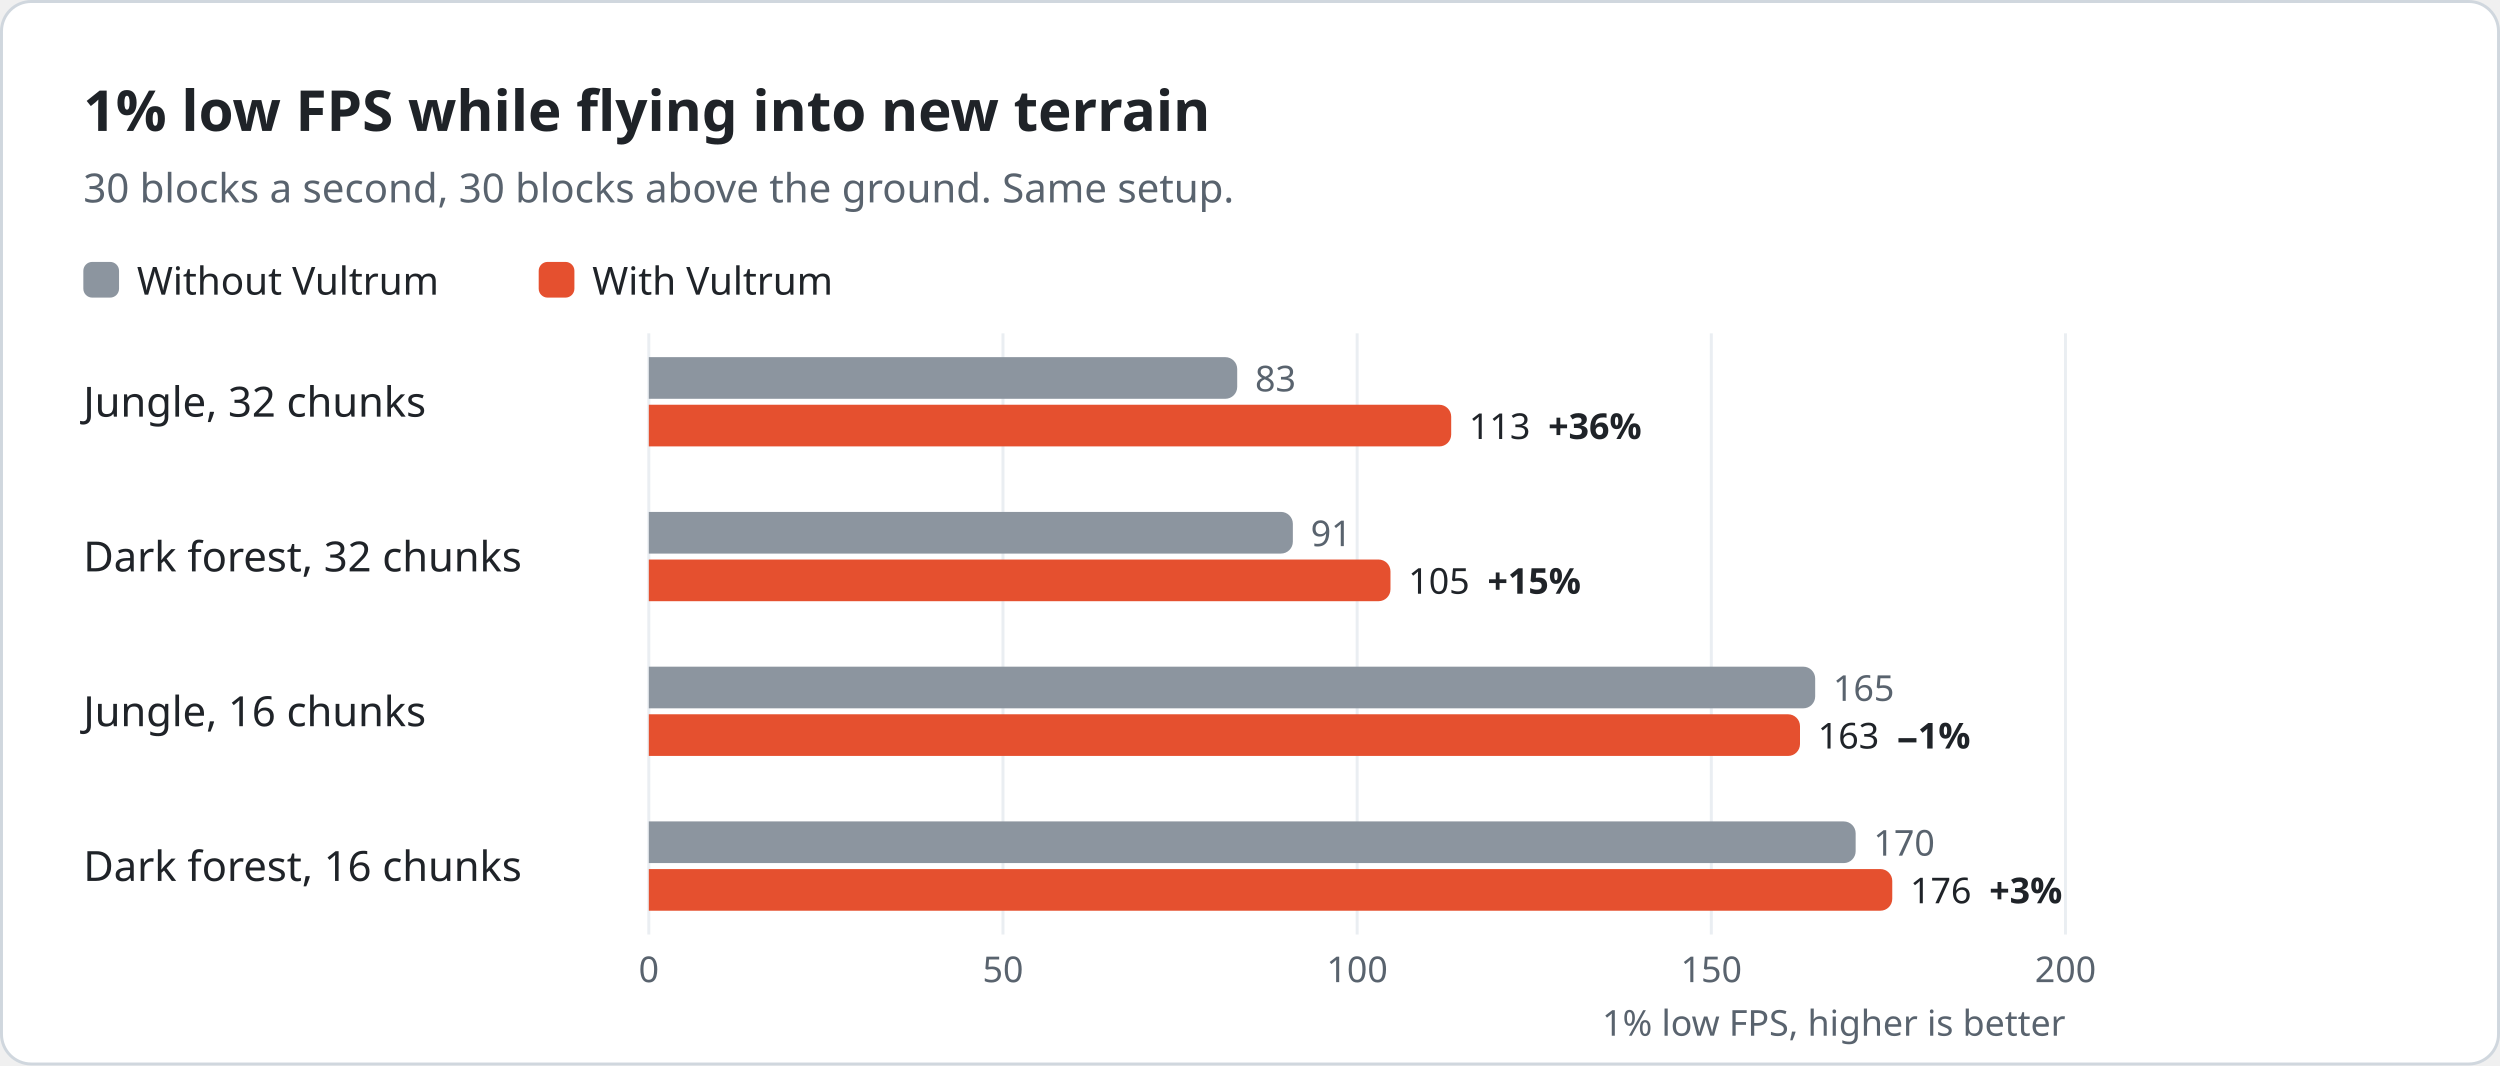
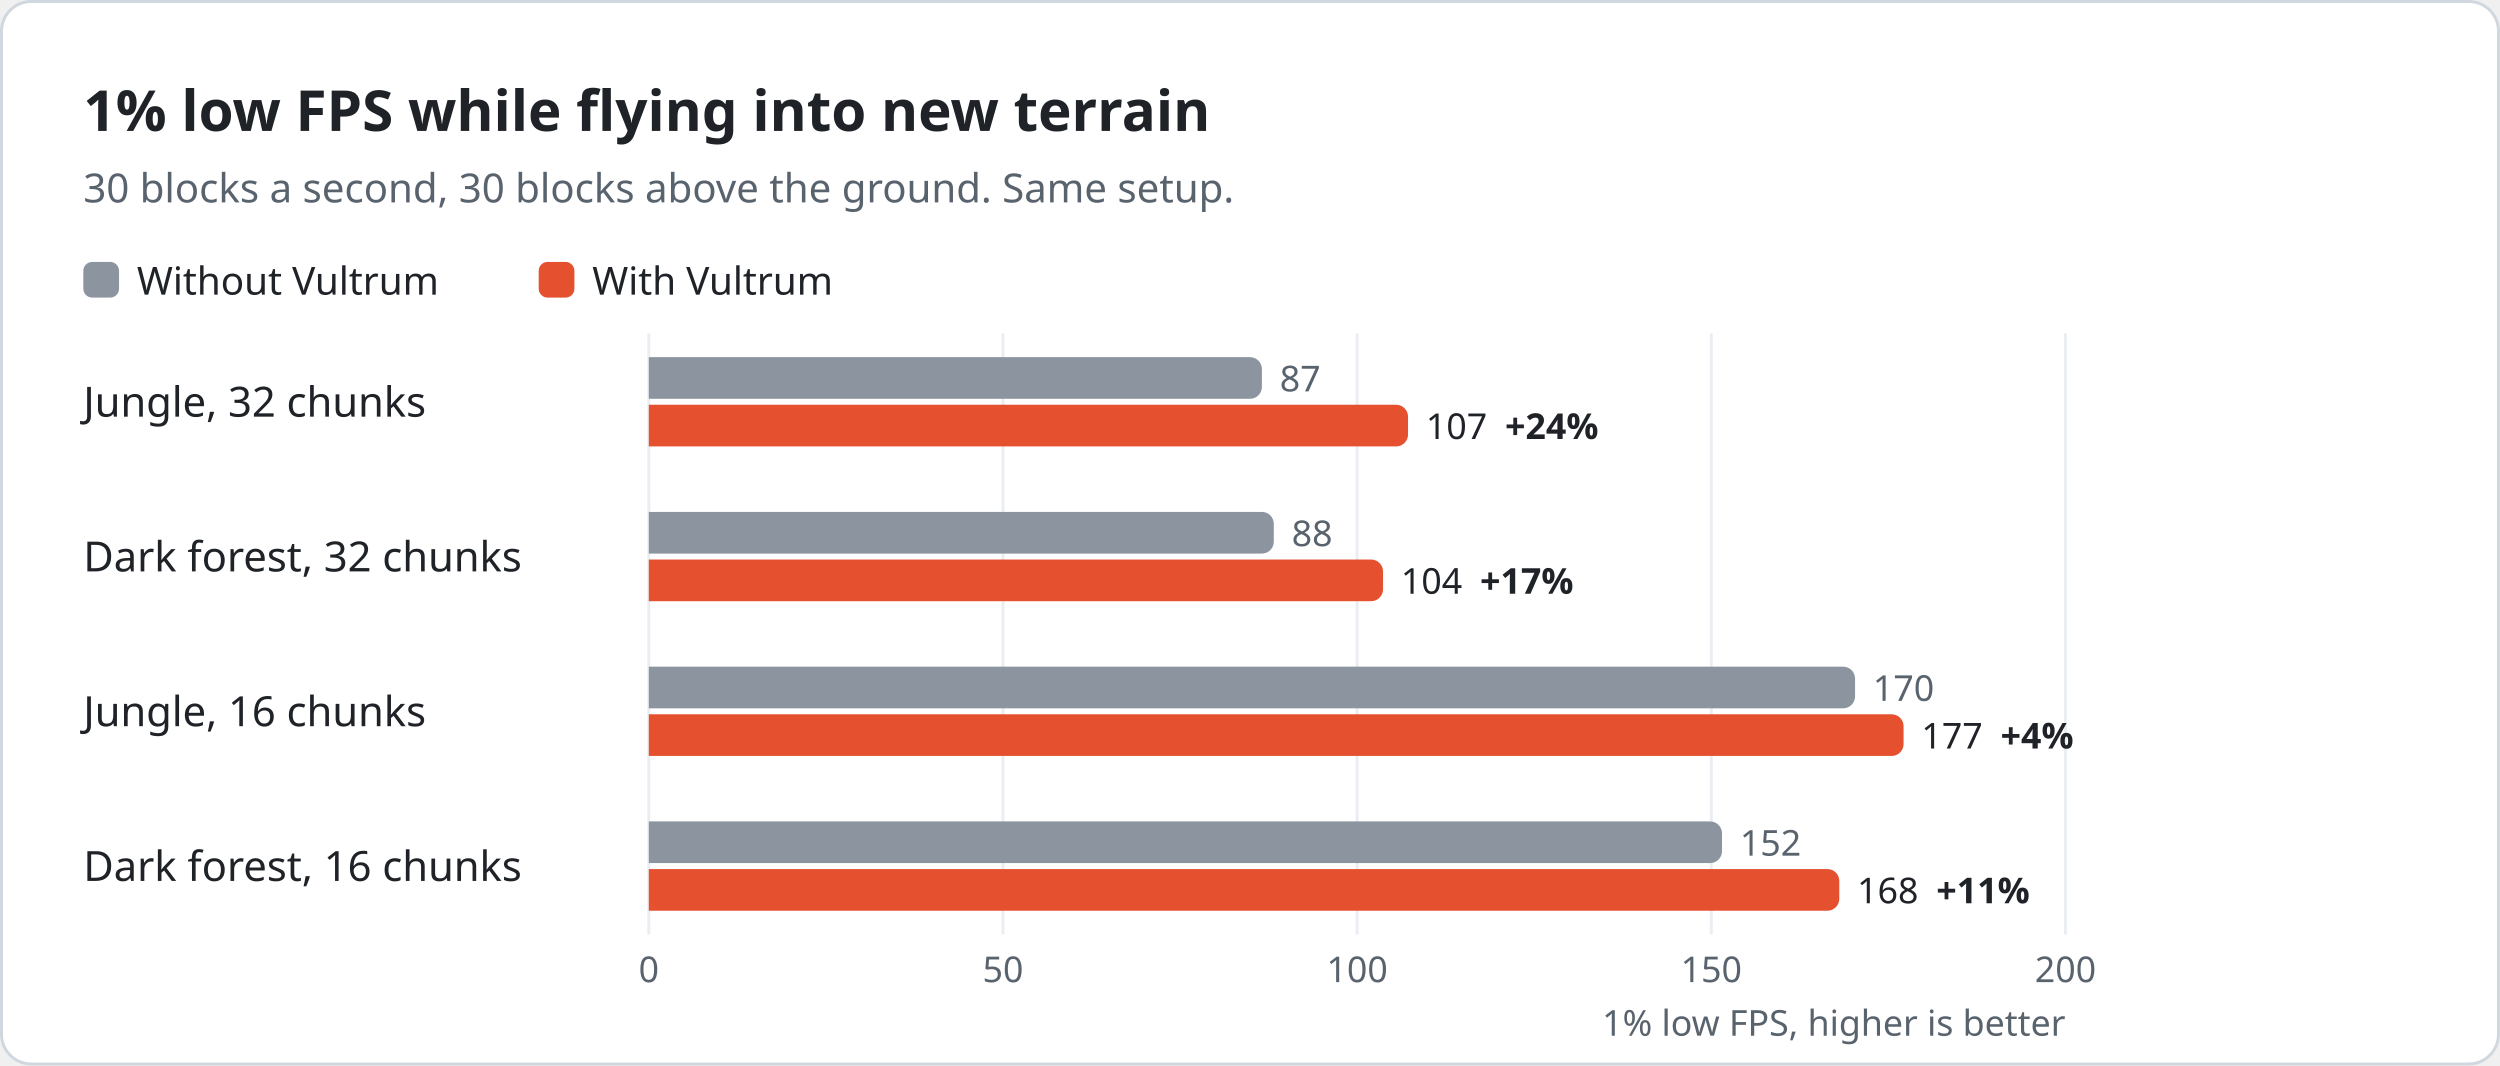
<svg xmlns="http://www.w3.org/2000/svg" width="840" height="358" viewBox="0 0 840 358" font-family="-apple-system, BlinkMacSystemFont, 'Segoe UI', 'Noto Sans', Helvetica, Arial, sans-serif">
  <rect x="0.5" y="0.5" width="839" height="357" rx="10" fill="#ffffff" stroke="#d0d7de" />
  <text x="28" y="44" font-size="19" font-weight="600" fill="#1f2328">1% low FPS while flying into new terrain</text>
  <text x="28" y="68" font-size="13.5" fill="#59636e">30 blocks a second, 30 blocks above the ground. Same setup.</text>
  <rect x="28" y="88" width="12" height="12" rx="3" fill="#8c959f" />
  <text x="46" y="99" font-size="13" fill="#1f2328">Without Vultrum</text>
  <rect x="181.0" y="88" width="12" height="12" rx="3" fill="#e5502f" />
  <text x="199.0" y="99" font-size="13" fill="#1f2328">With Vultrum</text>
  <line x1="218.0" y1="112" x2="218.0" y2="314" stroke="#eaeef2" stroke-width="1" />
  <text x="218.0" y="330" font-size="12" fill="#59636e" text-anchor="middle" style="font-variant-numeric: tabular-nums">0</text>
  <line x1="337.0" y1="112" x2="337.0" y2="314" stroke="#eaeef2" stroke-width="1" />
  <text x="337.0" y="330" font-size="12" fill="#59636e" text-anchor="middle" style="font-variant-numeric: tabular-nums">50</text>
  <line x1="456.0" y1="112" x2="456.0" y2="314" stroke="#eaeef2" stroke-width="1" />
  <text x="456.0" y="330" font-size="12" fill="#59636e" text-anchor="middle" style="font-variant-numeric: tabular-nums">100</text>
  <line x1="575.0" y1="112" x2="575.0" y2="314" stroke="#eaeef2" stroke-width="1" />
  <text x="575.0" y="330" font-size="12" fill="#59636e" text-anchor="middle" style="font-variant-numeric: tabular-nums">150</text>
  <line x1="694.0" y1="112" x2="694.0" y2="314" stroke="#eaeef2" stroke-width="1" />
  <text x="694.0" y="330" font-size="12" fill="#59636e" text-anchor="middle" style="font-variant-numeric: tabular-nums">200</text>
  <text x="694.0" y="348" font-size="12" fill="#59636e" text-anchor="end">1% low FPS, higher is better</text>
  <text x="28" y="140.0" font-size="14" fill="#1f2328">Jungle, 32 chunks</text>
-   <path d="M218.0 120.0 H411.7 A4 4 0 0 1 415.7 124.0 V130.0 A4 4 0 0 1 411.7 134.0 H218.0 Z" fill="#8c959f" />
-   <text x="421.7" y="131.5" font-size="12" fill="#59636e">83</text>
-   <path d="M218.0 136.0 H483.6 A4 4 0 0 1 487.6 140.0 V146.0 A4 4 0 0 1 483.6 150.0 H218.0 Z" fill="#e5502f" />
-   <text x="493.6" y="147.5" font-size="12" fill="#1f2328">113<tspan dx="6" font-weight="600">+36%</tspan>
+   <path d="M218.0 120.0 H420.0 A4 4 0 0 1 424.0 124.0 V130.0 A4 4 0 0 1 420.0 134.0 H218.0 Z" fill="#8c959f" />
+   <text x="430.0" y="131.5" font-size="12" fill="#59636e">87</text>
+   <path d="M218.0 136.0 H469.1 A4 4 0 0 1 473.1 140.0 V146.0 A4 4 0 0 1 469.1 150.0 H218.0 Z" fill="#e5502f" />
+   <text x="479.1" y="147.5" font-size="12" fill="#1f2328">107<tspan dx="6" font-weight="600">+24%</tspan>
  </text>
  <text x="28" y="192.0" font-size="14" fill="#1f2328">Dark forest, 32 chunks</text>
-   <path d="M218.0 172.0 H430.4 A4 4 0 0 1 434.4 176.0 V182.0 A4 4 0 0 1 430.4 186.0 H218.0 Z" fill="#8c959f" />
-   <text x="440.4" y="183.5" font-size="12" fill="#59636e">91</text>
-   <path d="M218.0 188.0 H463.2 A4 4 0 0 1 467.2 192.0 V198.0 A4 4 0 0 1 463.2 202.0 H218.0 Z" fill="#e5502f" />
-   <text x="473.2" y="199.5" font-size="12" fill="#1f2328">105<tspan dx="6" font-weight="600">+15%</tspan>
+   <path d="M218.0 172.0 H424.0 A4 4 0 0 1 428.0 176.0 V182.0 A4 4 0 0 1 424.0 186.0 H218.0 Z" fill="#8c959f" />
+   <text x="434.0" y="183.5" font-size="12" fill="#59636e">88</text>
+   <path d="M218.0 188.0 H460.7 A4 4 0 0 1 464.7 192.0 V198.0 A4 4 0 0 1 460.7 202.0 H218.0 Z" fill="#e5502f" />
+   <text x="470.7" y="199.5" font-size="12" fill="#1f2328">104<tspan dx="6" font-weight="600">+17%</tspan>
  </text>
  <text x="28" y="244.0" font-size="14" fill="#1f2328">Jungle, 16 chunks</text>
-   <path d="M218.0 224.0 H605.9 A4 4 0 0 1 609.9 228.0 V234.0 A4 4 0 0 1 605.9 238.0 H218.0 Z" fill="#8c959f" />
-   <text x="615.9" y="235.5" font-size="12" fill="#59636e">165</text>
-   <path d="M218.0 240.0 H600.8 A4 4 0 0 1 604.8 244.0 V250.0 A4 4 0 0 1 600.8 254.0 H218.0 Z" fill="#e5502f" />
-   <text x="610.8" y="251.5" font-size="12" fill="#1f2328">163<tspan dx="6" font-weight="600">−1%</tspan>
+   <path d="M218.0 224.0 H619.3 A4 4 0 0 1 623.3 228.0 V234.0 A4 4 0 0 1 619.3 238.0 H218.0 Z" fill="#8c959f" />
+   <text x="629.3" y="235.5" font-size="12" fill="#59636e">170</text>
+   <path d="M218.0 240.0 H635.6 A4 4 0 0 1 639.6 244.0 V250.0 A4 4 0 0 1 635.6 254.0 H218.0 Z" fill="#e5502f" />
+   <text x="645.6" y="251.5" font-size="12" fill="#1f2328">177<tspan dx="6" font-weight="600">+4%</tspan>
  </text>
  <text x="28" y="296.0" font-size="14" fill="#1f2328">Dark forest, 16 chunks</text>
-   <path d="M218.0 276.0 H619.5 A4 4 0 0 1 623.5 280.0 V286.0 A4 4 0 0 1 619.5 290.0 H218.0 Z" fill="#8c959f" />
-   <text x="629.5" y="287.5" font-size="12" fill="#59636e">170</text>
-   <path d="M218.0 292.0 H631.8 A4 4 0 0 1 635.8 296.0 V302.0 A4 4 0 0 1 631.8 306.0 H218.0 Z" fill="#e5502f" />
-   <text x="641.8" y="303.5" font-size="12" fill="#1f2328">176<tspan dx="6" font-weight="600">+3%</tspan>
+   <path d="M218.0 276.0 H574.6 A4 4 0 0 1 578.6 280.0 V286.0 A4 4 0 0 1 574.6 290.0 H218.0 Z" fill="#8c959f" />
+   <text x="584.6" y="287.5" font-size="12" fill="#59636e">152</text>
+   <path d="M218.0 292.0 H614.0 A4 4 0 0 1 618.0 296.0 V302.0 A4 4 0 0 1 614.0 306.0 H218.0 Z" fill="#e5502f" />
+   <text x="624.0" y="303.5" font-size="12" fill="#1f2328">168<tspan dx="6" font-weight="600">+11%</tspan>
  </text>
</svg>
